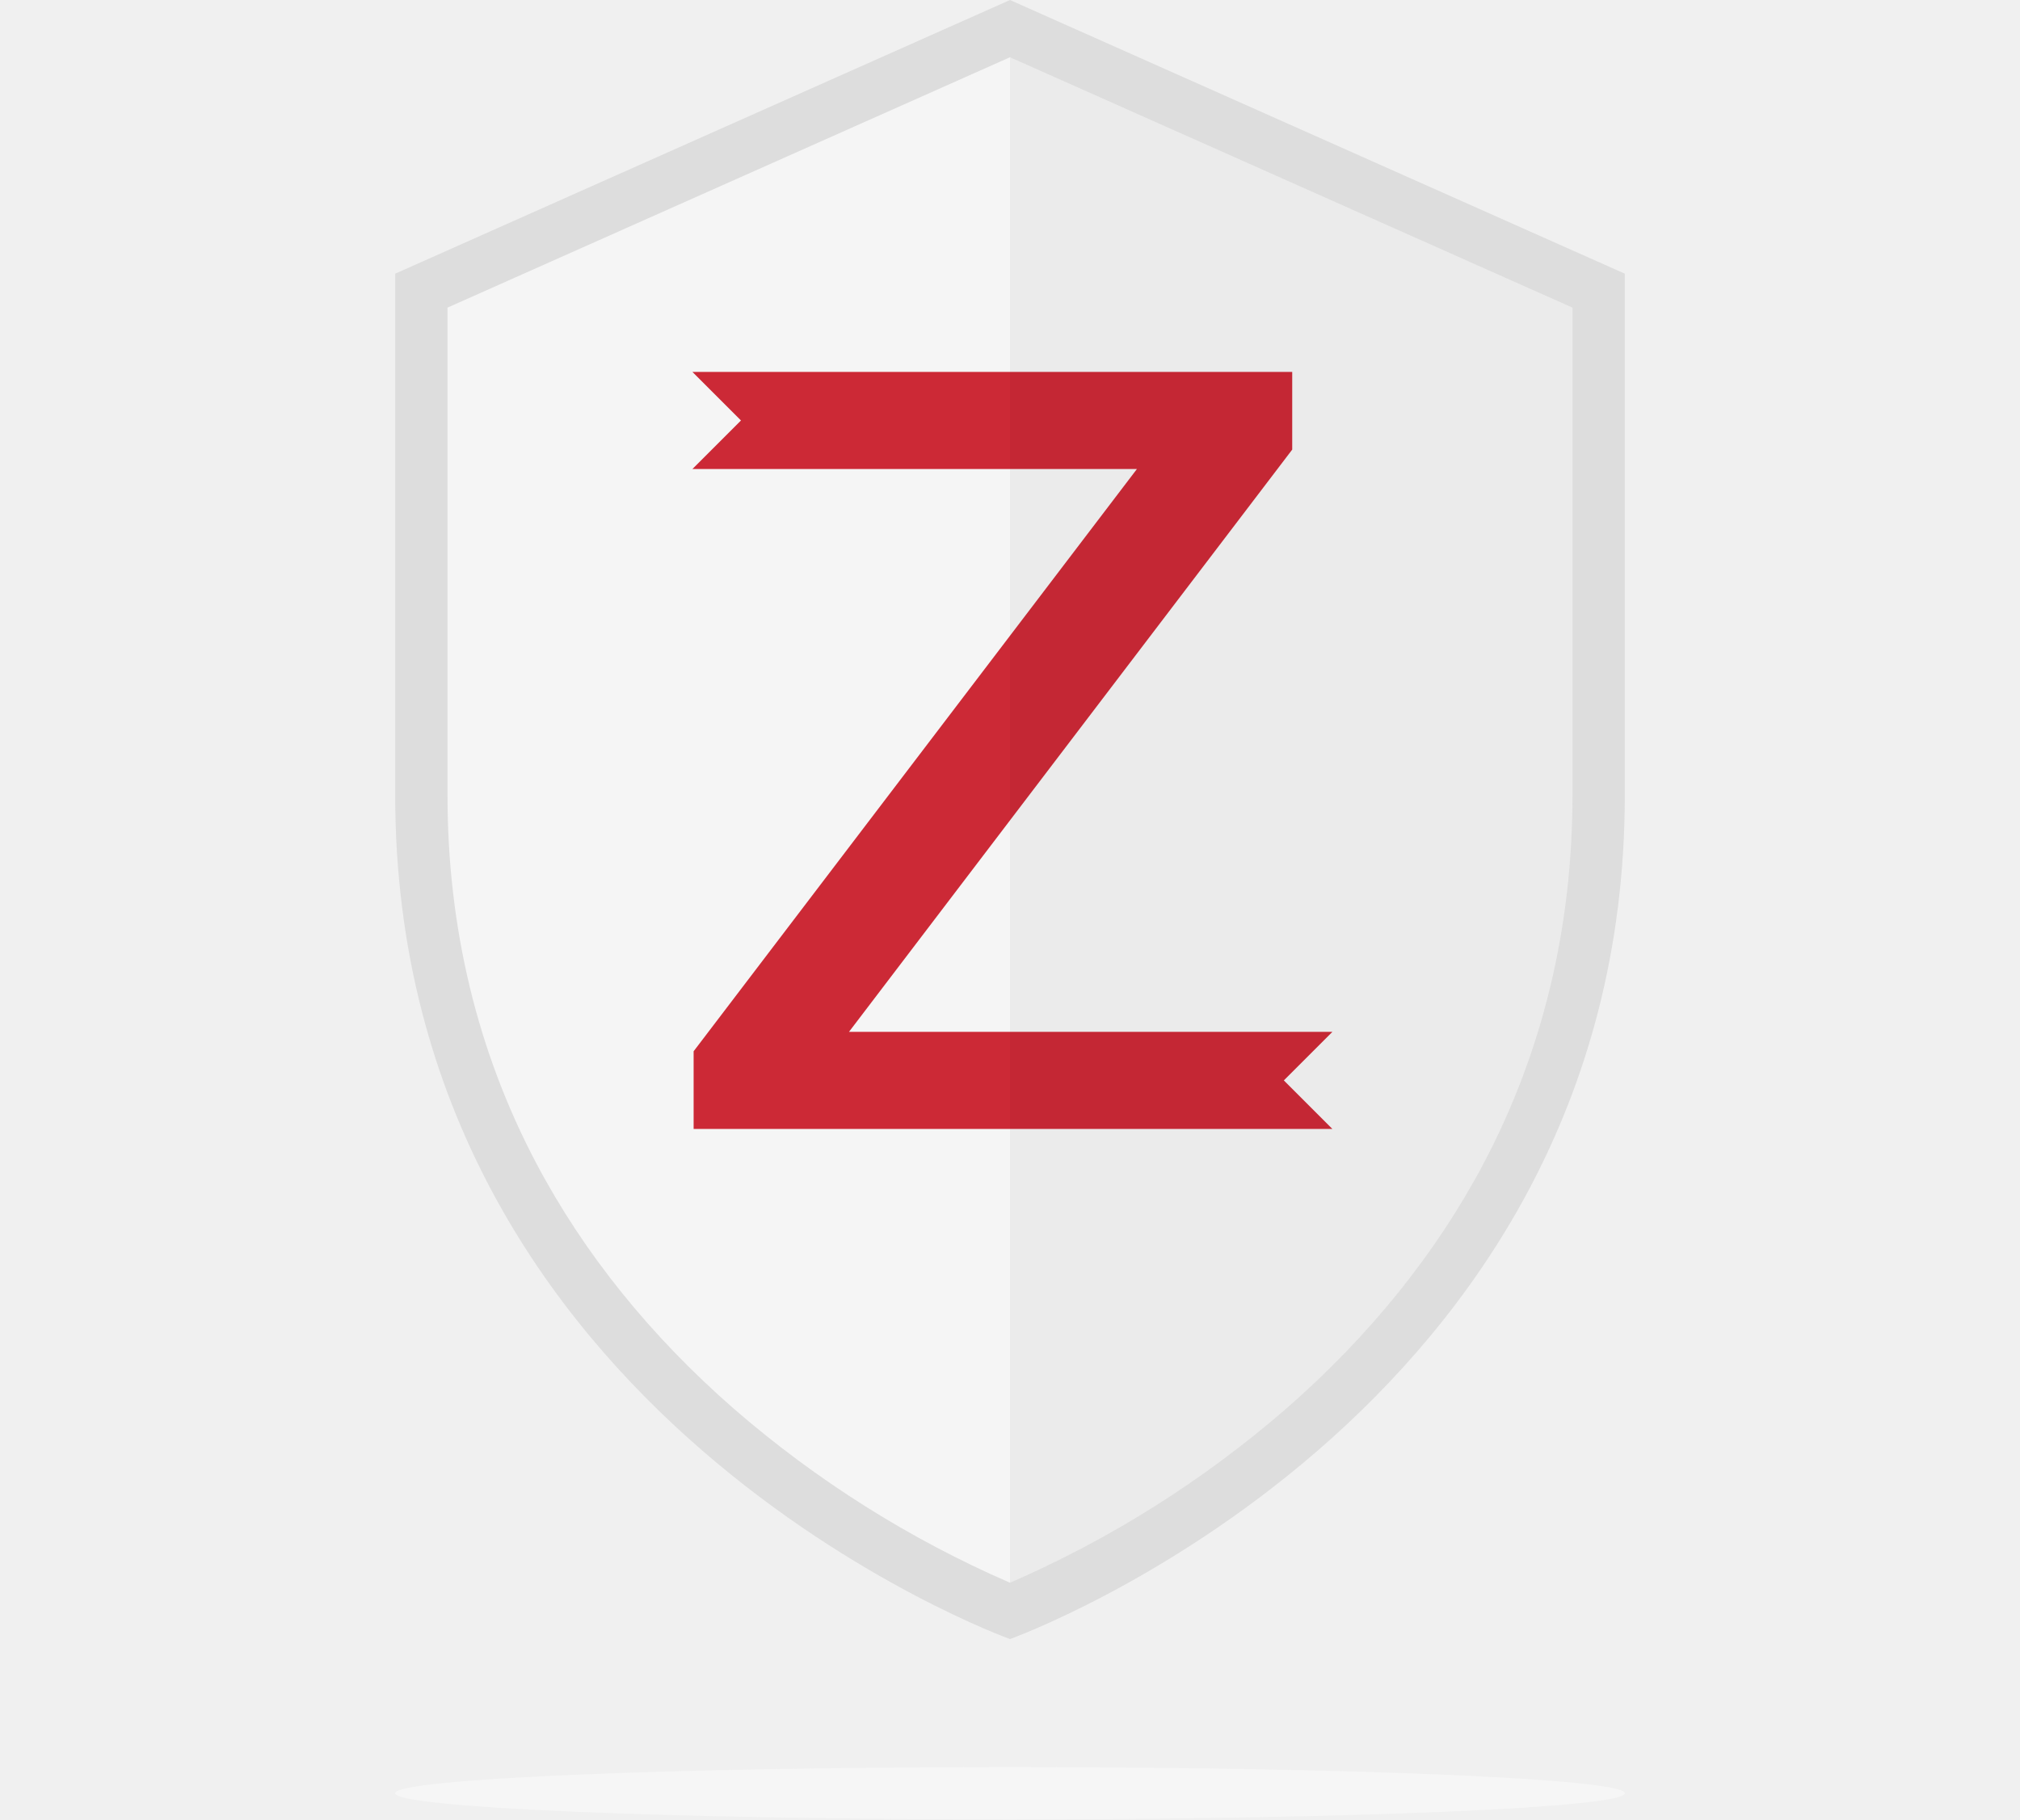
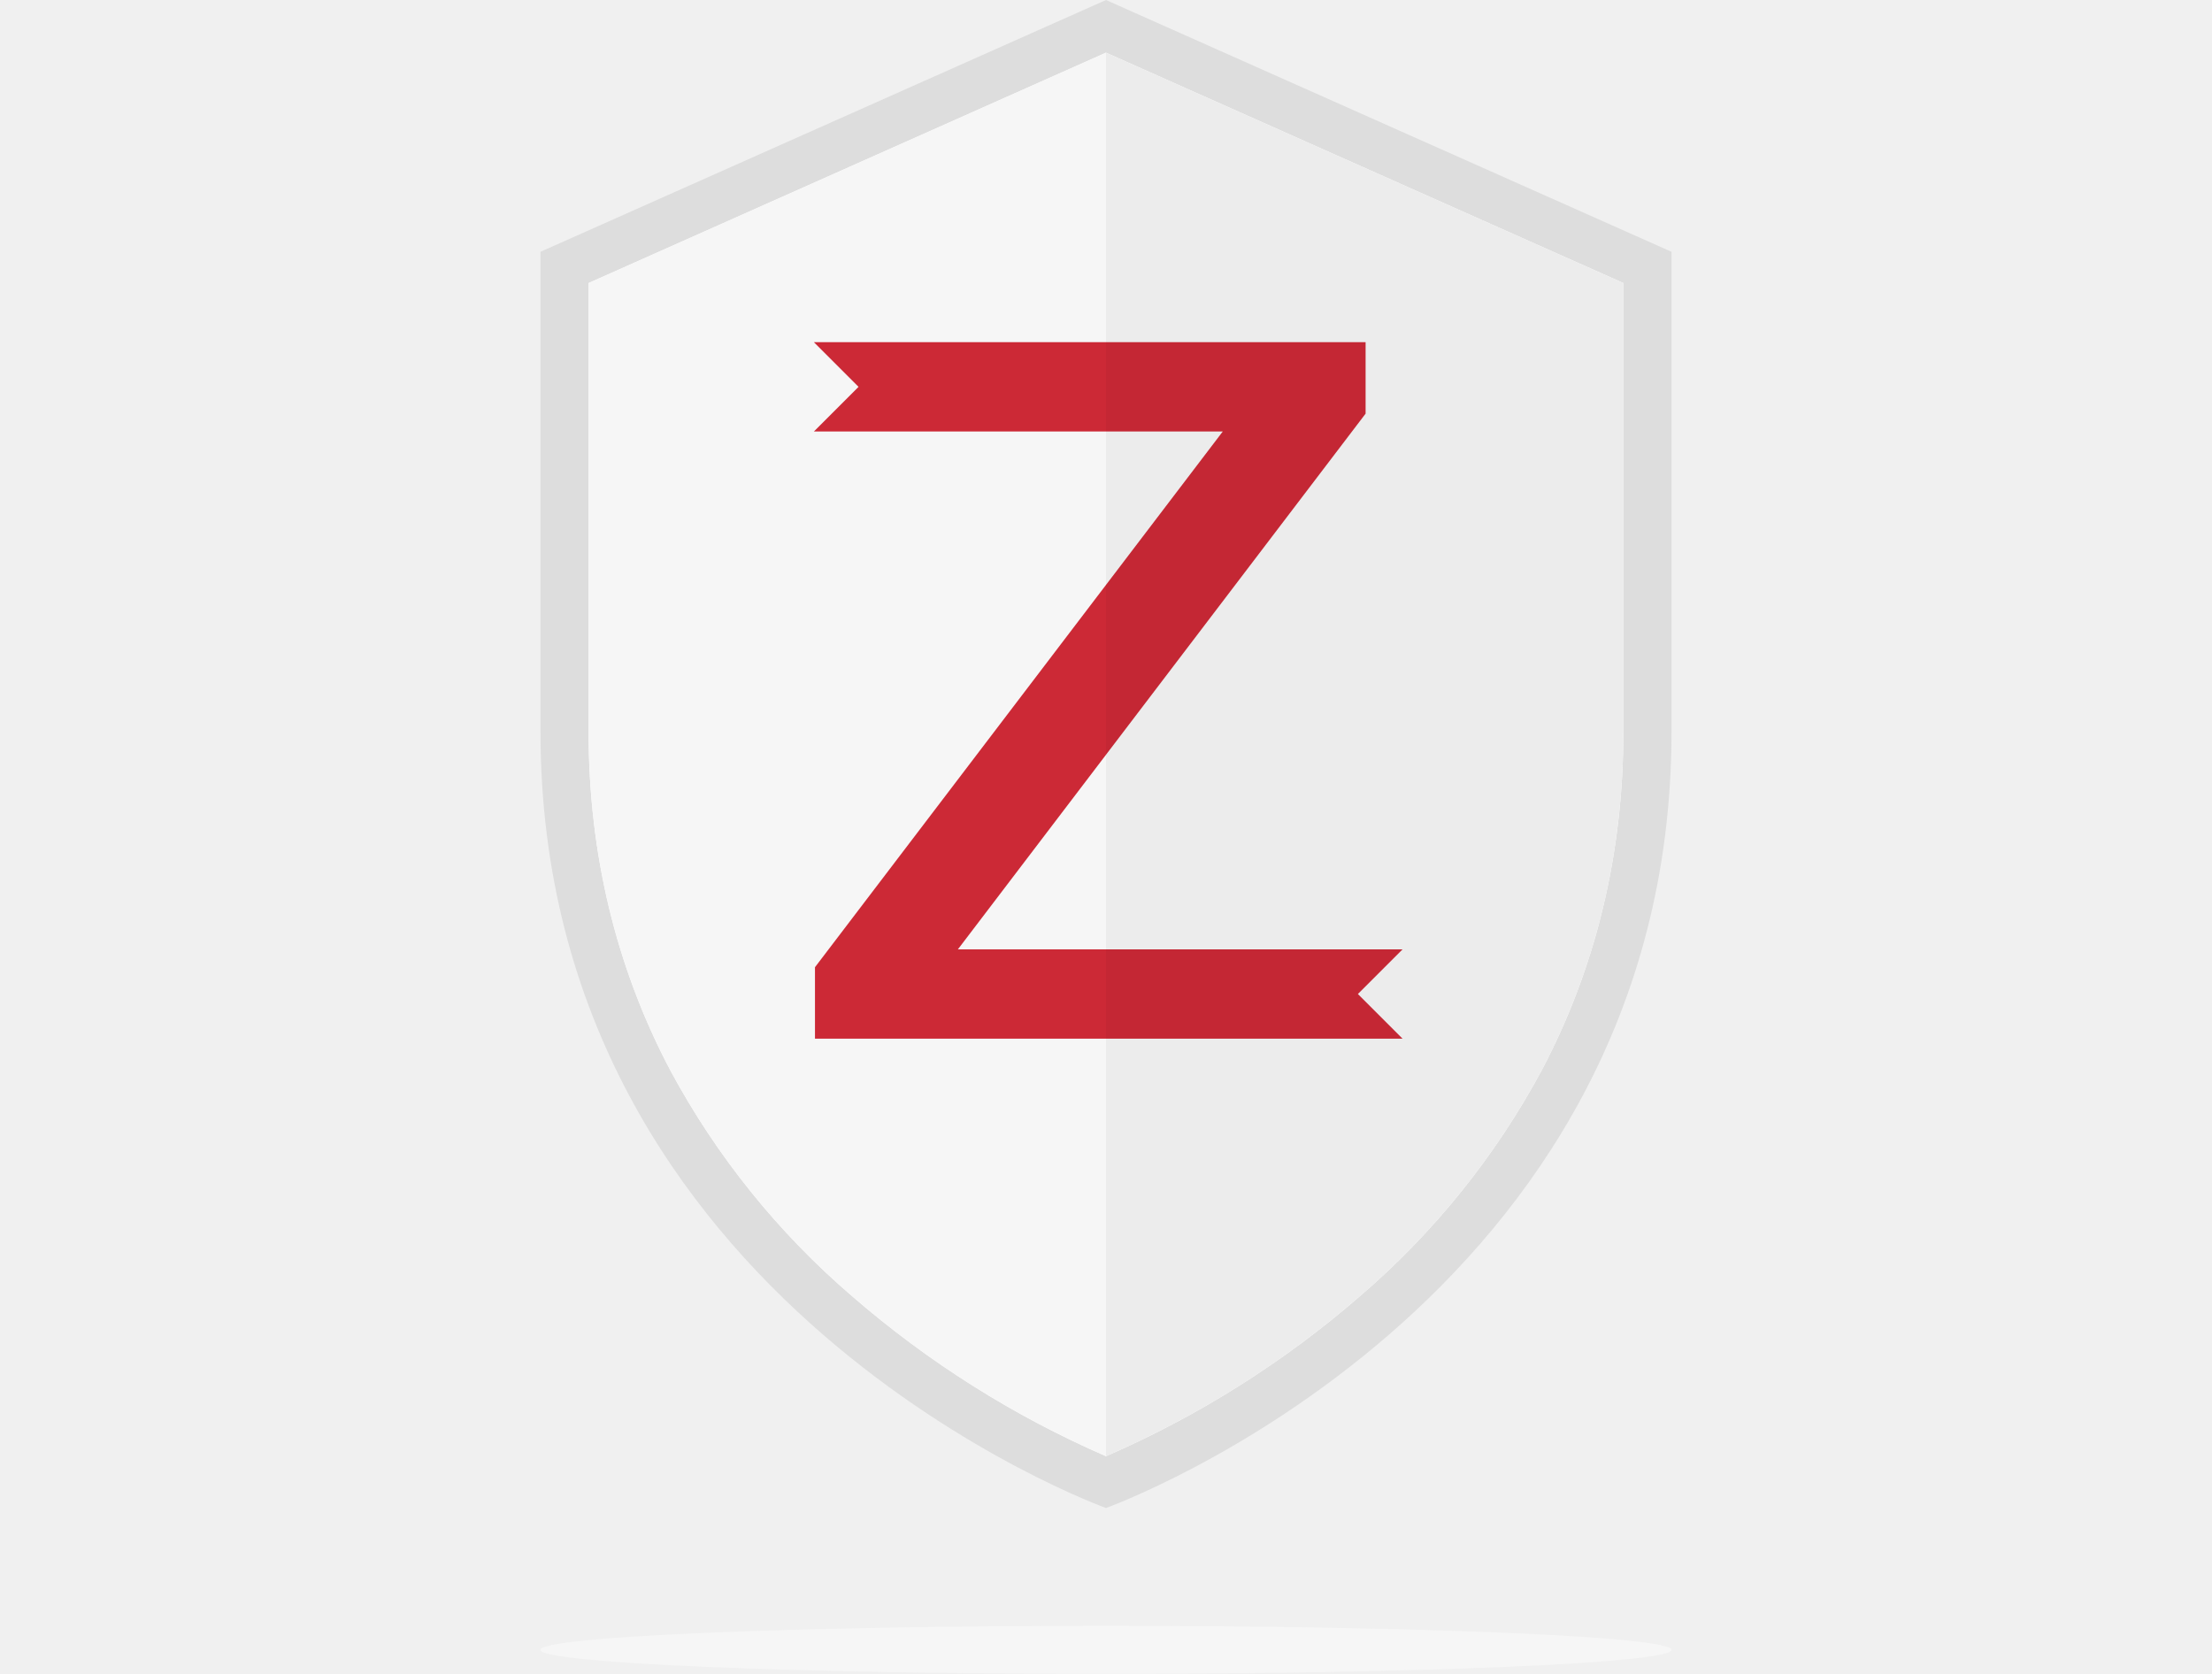
- <svg xmlns="http://www.w3.org/2000/svg" width="444" height="400" viewBox="0 0 444 400">
+ <svg xmlns="http://www.w3.org/2000/svg" width="444" height="336" viewBox="0 0 444 336">
  <g>
-     <path d="M222,360.357s135.134-48.506,135.134-185.528V60.165L222,0h0L86.866,60.165V174.829C86.866,311.851,222,360.357,222,360.357Z" fill="#ddd" />
-     <ellipse cx="222" cy="394.251" rx="135.134" ry="5.749" fill="#f6f6f6" />
-     <path d="M222,12.586,98.364,67.632v107.2c0,29.19,6.578,56.438,19.552,80.988,10.444,19.763,25.065,37.917,43.458,53.958A236.292,236.292,0,0,0,222,347.972a236.339,236.339,0,0,0,60.625-38.2c18.393-16.041,33.014-34.195,43.458-53.958,12.974-24.55,19.552-51.8,19.552-80.988V67.632Z" fill="#fff" />
-     <path d="M222,12.586,98.364,67.632v107.2c0,29.189,6.578,56.438,19.552,80.988,10.443,19.763,25.065,37.917,43.458,53.958A236.292,236.292,0,0,0,222,347.972a236.322,236.322,0,0,0,60.625-38.2c18.393-16.041,33.015-34.195,43.458-53.958,12.974-24.55,19.552-51.8,19.552-80.988V67.632Z" opacity="0.04" />
-     <polygon points="249.899 103.113 152.459 231.128 152.459 248.202 292.862 248.202 282.191 237.531 292.862 226.859 186.607 226.859 284.033 98.844 284.033 81.77 152.196 81.77 162.867 92.442 152.196 103.113 249.899 103.113" fill="#cc2936" />
-     <path d="M222,12.586,345.636,67.632v107.2c0,29.19-6.578,56.438-19.552,80.988-10.444,19.763-25.065,37.917-43.458,53.958A236.339,236.339,0,0,1,222,347.972Z" opacity="0.04" />
+     <path d="M222,302.7s113.512-40.745,113.512-155.843V50.539L222,0h0L108.488,50.539v96.318C108.488,261.955,222,302.7,222,302.7Z" fill="#ddd" />
+     <ellipse cx="222" cy="331.171" rx="113.512" ry="4.829" fill="#f6f6f6" />
+     <path d="M222,10.572,118.146,56.811v90.046c0,24.519,5.525,47.407,16.423,68.029a158.923,158.923,0,0,0,36.505,45.325A198.555,198.555,0,0,0,222,292.3a198.529,198.529,0,0,0,50.926-32.086,158.923,158.923,0,0,0,36.5-45.325c10.9-20.622,16.423-43.51,16.423-68.029V56.811Z" fill="#fff" />
+     <path d="M222,10.572,118.146,56.811v90.046c0,24.519,5.525,47.407,16.423,68.029a158.923,158.923,0,0,0,36.505,45.325A198.555,198.555,0,0,0,222,292.3a198.529,198.529,0,0,0,50.926-32.086,158.923,158.923,0,0,0,36.5-45.325c10.9-20.622,16.423-43.51,16.423-68.029V56.811Z" fill="#f6f6f6" />
+     <polygon points="245.435 86.615 163.585 194.147 163.585 208.49 281.524 208.49 272.56 199.526 281.524 190.562 192.27 190.562 274.108 83.029 274.108 68.687 163.365 68.687 172.329 77.651 163.365 86.615 245.435 86.615" fill="#cc2936" />
+     <path d="M222,10.572,325.854,56.811v90.046c0,24.519-5.525,47.407-16.423,68.029a158.923,158.923,0,0,1-36.5,45.325A198.529,198.529,0,0,1,222,292.3Z" opacity="0.04" />
  </g>
</svg>
